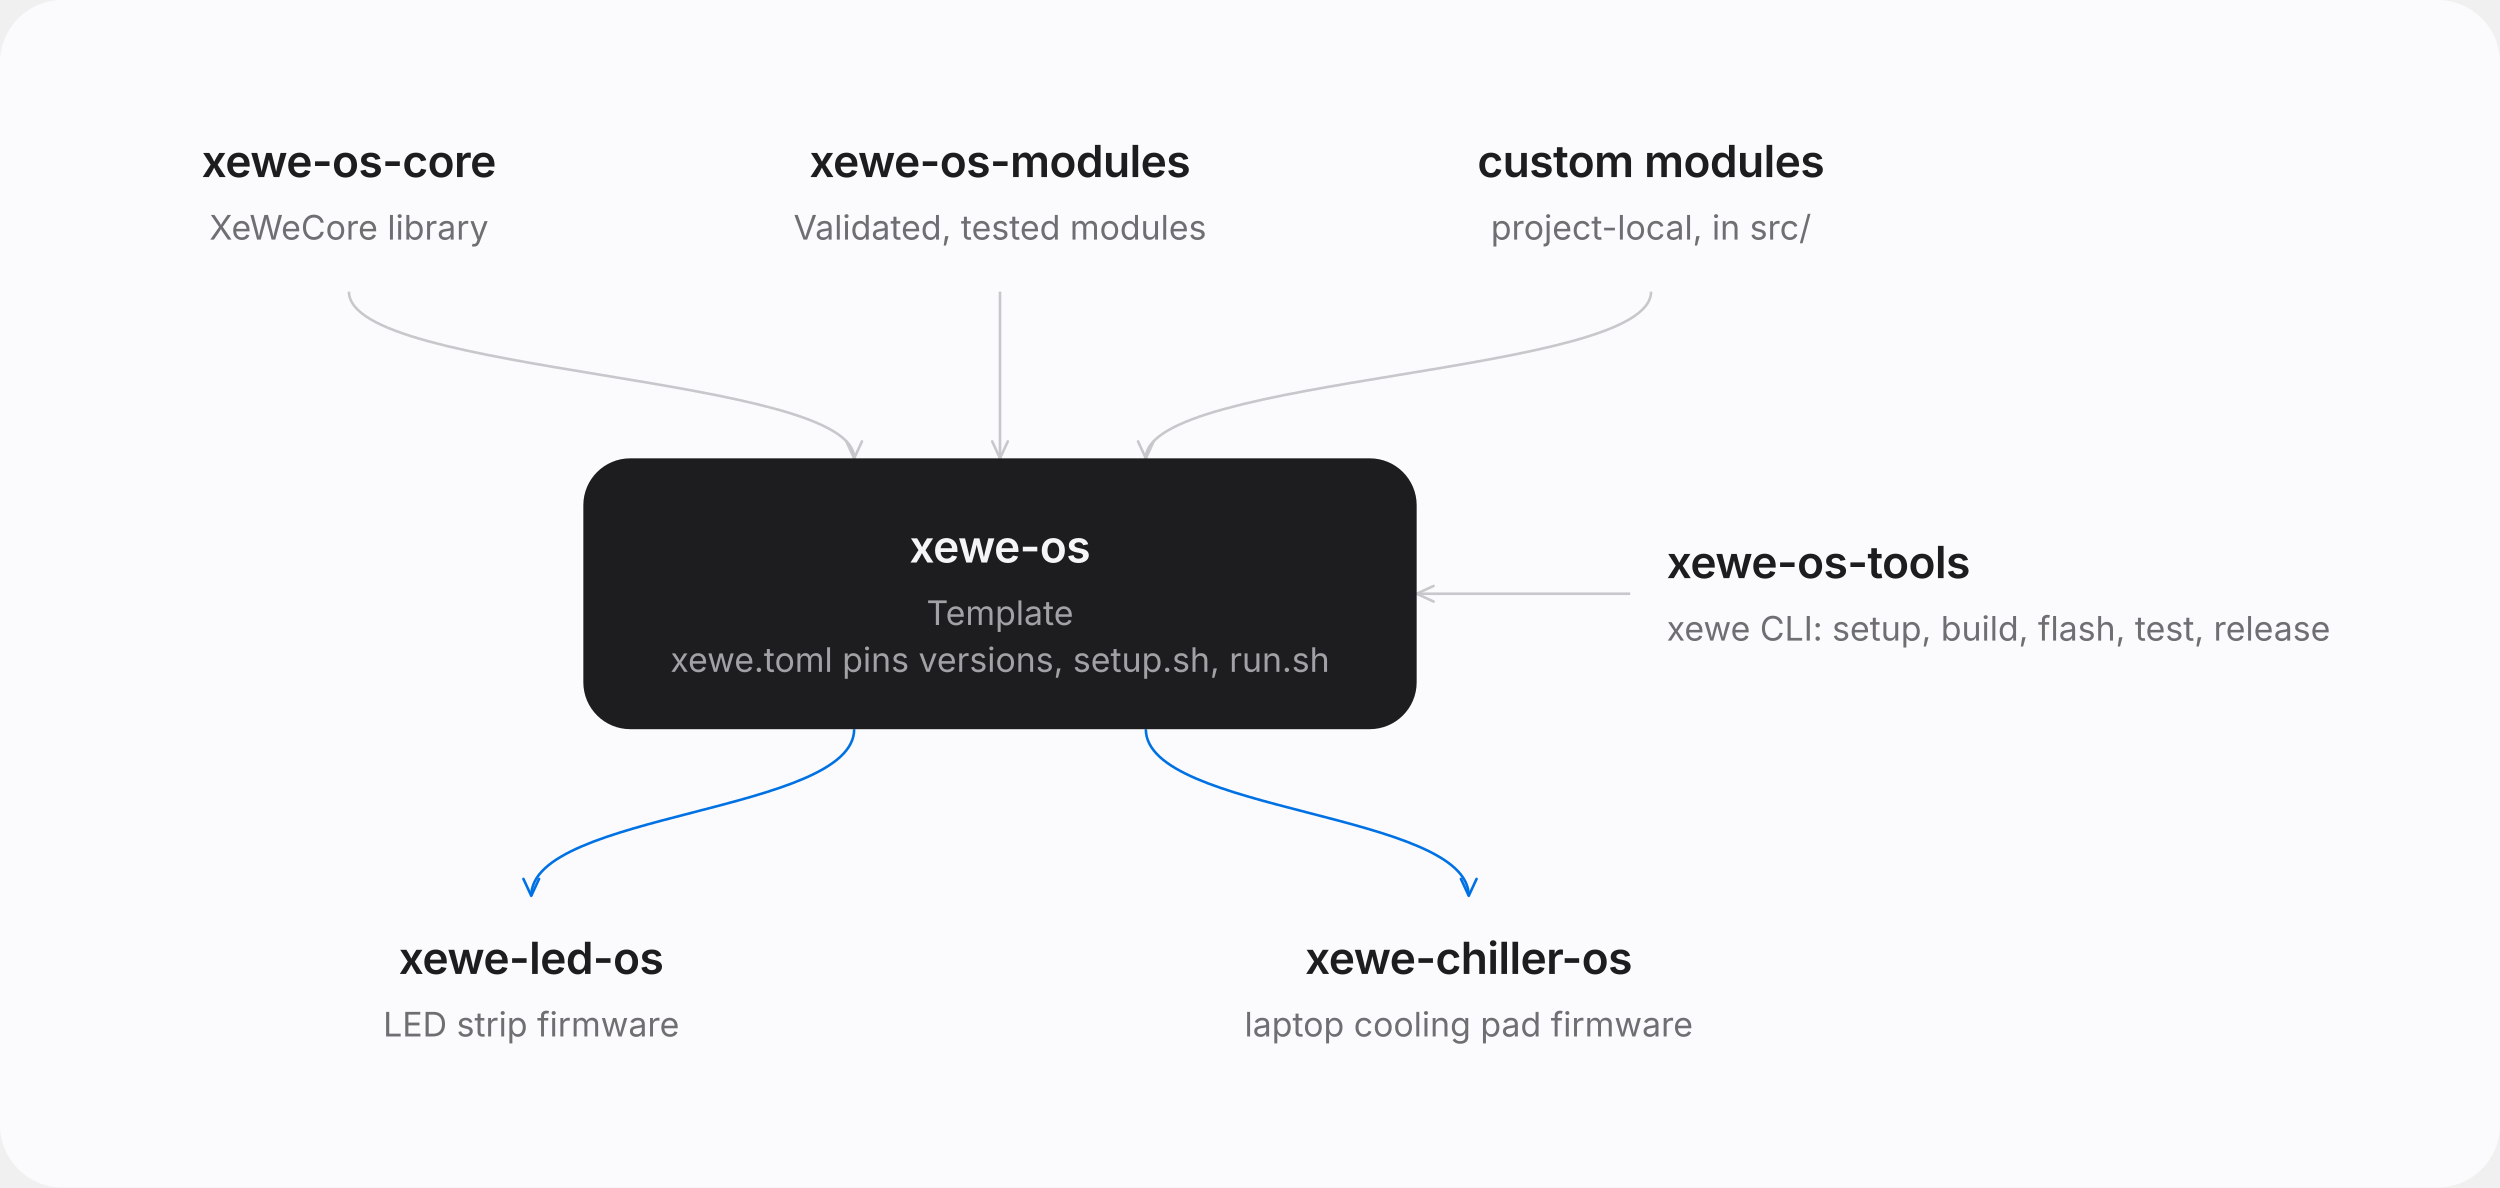
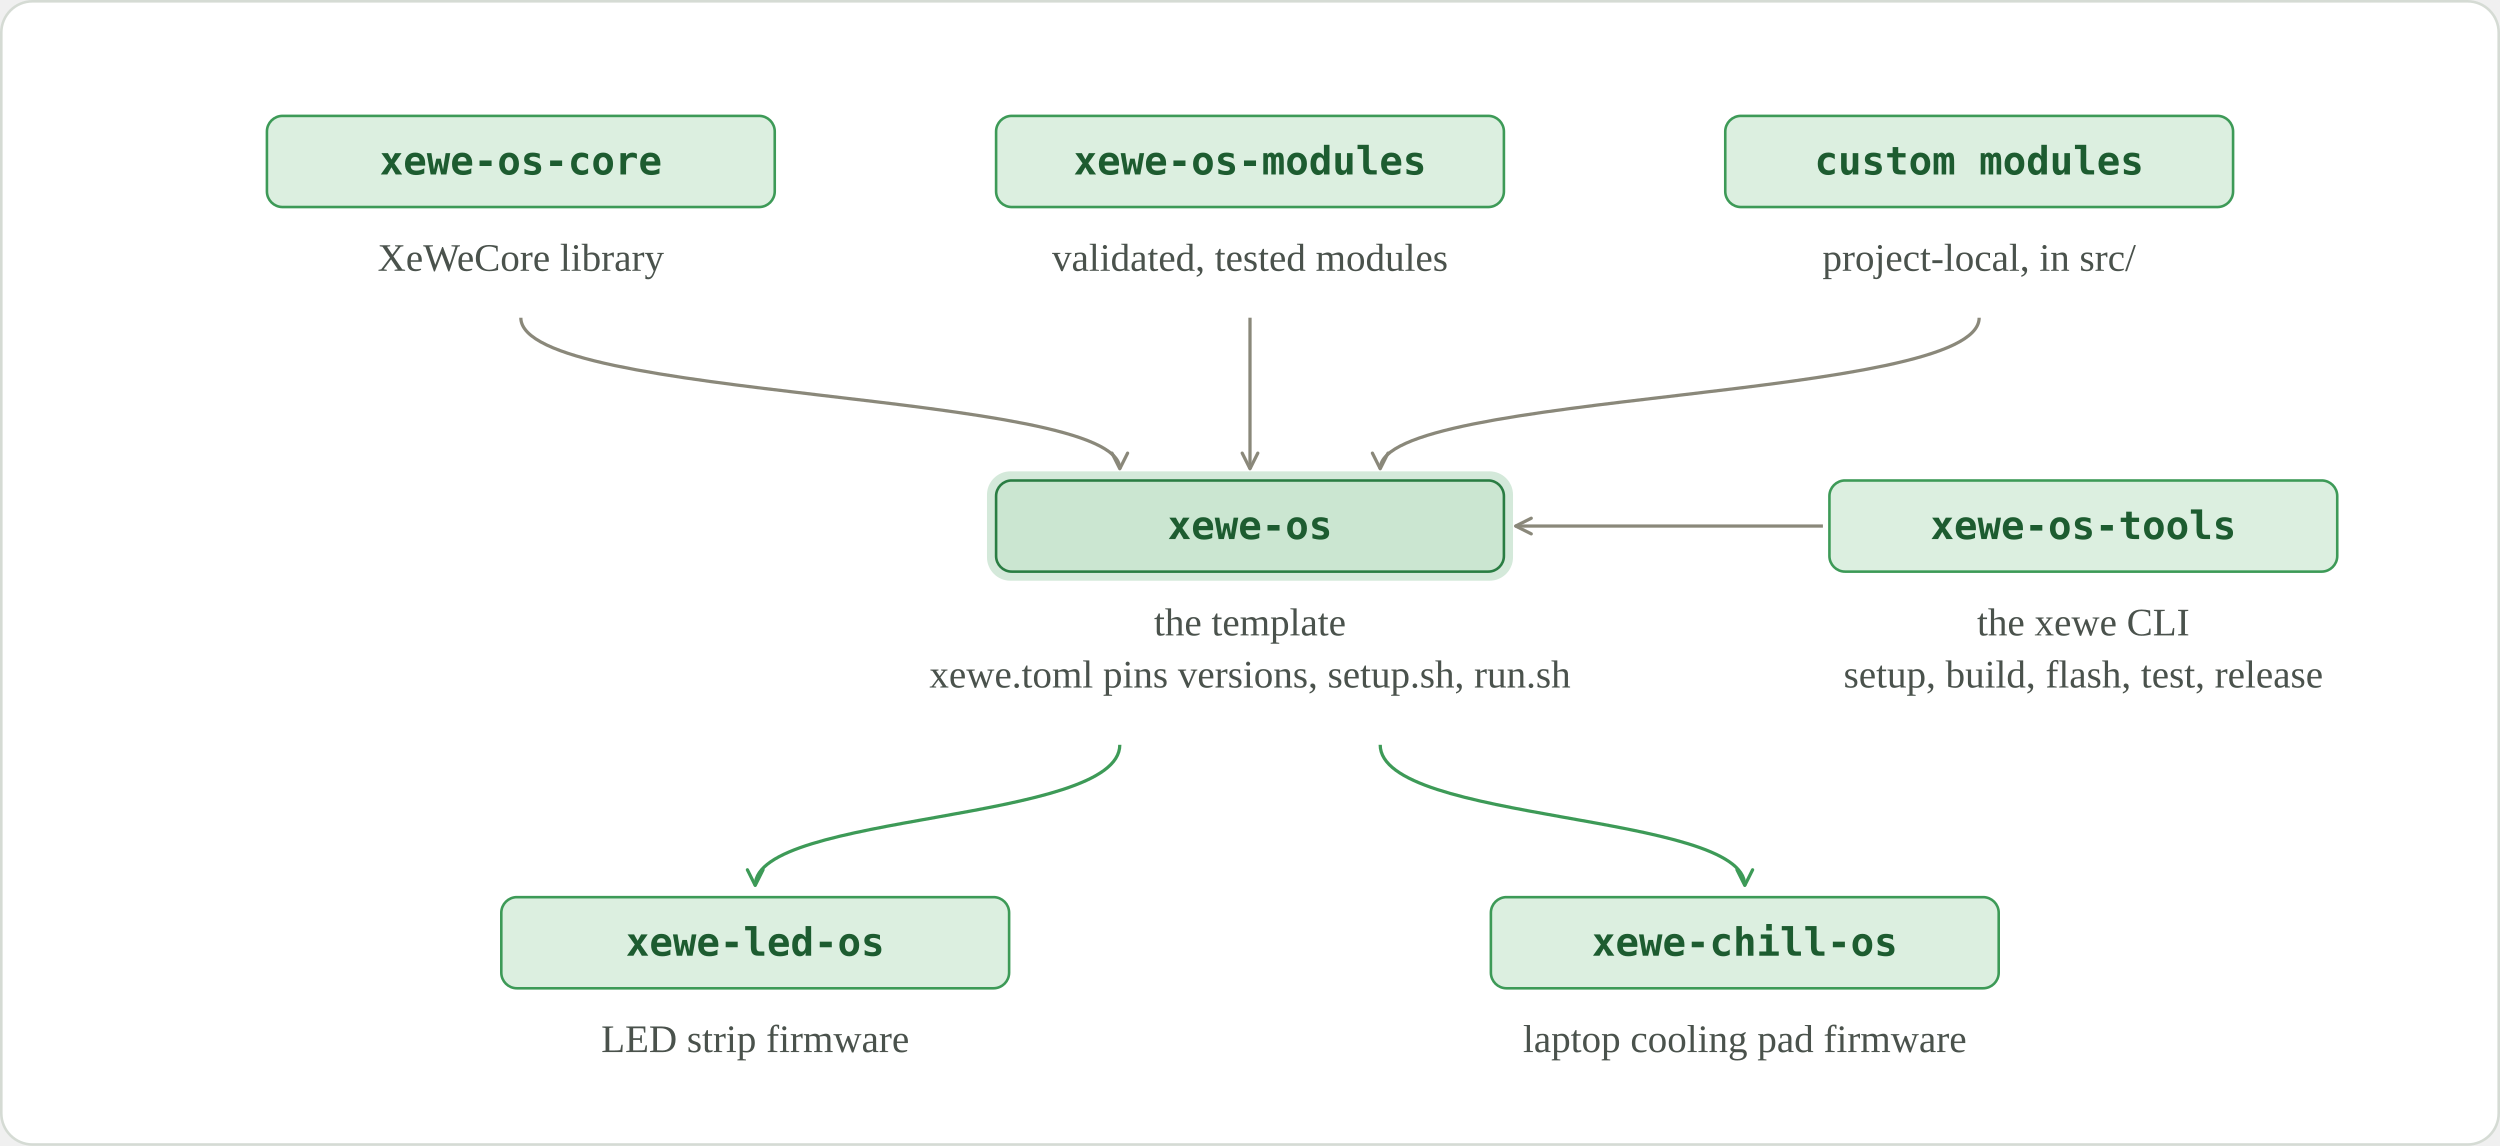
- <svg xmlns="http://www.w3.org/2000/svg" width="960" height="456" viewBox="0 0 960 456" role="img" aria-labelledby="title desc">
-   <rect width="960" height="456" rx="24" fill="#FBFBFD" />
+ <svg xmlns="http://www.w3.org/2000/svg" width="960" height="440" viewBox="0 0 960 440" role="img" aria-labelledby="title desc">
+   <rect x="0.5" y="0.5" width="959" height="439" rx="12" fill="#ffffff" stroke="#d5dbd4" />
  <defs>
-     <marker id="a-line" viewBox="0 0 8 8" refX="7.5" refY="4" markerWidth="8" markerHeight="8" markerUnits="userSpaceOnUse" orient="auto">
-       <path d="M1 1L7.5 4L1 7" fill="none" stroke="#C7C7CC" stroke-width="1" stroke-linecap="round" stroke-linejoin="round" />
+     <marker id="a-line" viewBox="0 0 8 8" refX="7" refY="4" markerWidth="8" markerHeight="8" markerUnits="userSpaceOnUse" orient="auto">
+       <path d="M1 1L7 4L1 7" fill="none" stroke="#8a887a" stroke-width="1.25" stroke-linecap="round" stroke-linejoin="round" />
    </marker>
-     <marker id="a-accent" viewBox="0 0 8 8" refX="7.5" refY="4" markerWidth="8" markerHeight="8" markerUnits="userSpaceOnUse" orient="auto">
-       <path d="M1 1L7.5 4L1 7" fill="none" stroke="#0071E3" stroke-width="1" stroke-linecap="round" stroke-linejoin="round" />
+     <marker id="a-accent" viewBox="0 0 8 8" refX="7" refY="4" markerWidth="8" markerHeight="8" markerUnits="userSpaceOnUse" orient="auto">
+       <path d="M1 1L7 4L1 7" fill="none" stroke="#3d9a57" stroke-width="1.25" stroke-linecap="round" stroke-linejoin="round" />
    </marker>
  </defs>
-   <g fill="none" stroke-width="1">
-     <path d="M134 112C134 144 328 144 328 176" stroke="#C7C7CC" marker-end="url(#a-line)" />
-     <path d="M384 112C384 144 384 144 384 176" stroke="#C7C7CC" marker-end="url(#a-line)" />
-     <path d="M634 112C634 144 440 144 440 176" stroke="#C7C7CC" marker-end="url(#a-line)" />
-     <path d="M626 228H544" stroke="#C7C7CC" marker-end="url(#a-line)" />
-     <path d="M328 280C328 312 204 312 204 344" stroke="#0071E3" marker-end="url(#a-accent)" />
-     <path d="M440 280C440 312 564 312 564 344" stroke="#0071E3" marker-end="url(#a-accent)" />
+   <g fill="none" stroke-width="1.25">
+     <path d="M200 122C200 154 430 150 430 180" stroke="#8a887a" marker-end="url(#a-line)" />
+     <path d="M480 122V180" stroke="#8a887a" marker-end="url(#a-line)" />
+     <path d="M760 122C760 154 530 150 530 180" stroke="#8a887a" marker-end="url(#a-line)" />
+     <path d="M700 202H582" stroke="#8a887a" marker-end="url(#a-line)" />
+     <path d="M430 286C430 316 290 312 290 340" stroke="#3d9a57" marker-end="url(#a-accent)" />
+     <path d="M530 286C530 316 670 312 670 340" stroke="#3d9a57" marker-end="url(#a-accent)" />
  </g>
-   <rect x="224" y="176" width="320" height="104" rx="18" fill="#1D1D1F" />
-   <g font-family="-apple-system, BlinkMacSystemFont, 'SF Pro Text', 'SF Pro Display', system-ui, Inter, 'Helvetica Neue', Helvetica, Arial, sans-serif" text-anchor="middle">
-     <text x="134" y="68" font-size="17" font-weight="600" fill="#1D1D1F" letter-spacing="-0.2">xewe-os-core</text>
-     <text x="134" y="92" font-size="13" font-weight="400" fill="#6E6E73">XeWeCore library</text>
-     <text x="384" y="68" font-size="17" font-weight="600" fill="#1D1D1F" letter-spacing="-0.2">xewe-os-modules</text>
-     <text x="384" y="92" font-size="13" font-weight="400" fill="#6E6E73">Validated, tested modules</text>
-     <text x="634" y="68" font-size="17" font-weight="600" fill="#1D1D1F" letter-spacing="-0.2">custom modules</text>
-     <text x="634" y="92" font-size="13" font-weight="400" fill="#6E6E73">project-local, in src/</text>
-     <text x="384" y="216" font-size="17" font-weight="600" fill="#F5F5F7" letter-spacing="-0.2">xewe-os</text>
-     <text x="384" y="240" font-size="13" font-weight="400" fill="#A1A1A6">Template</text>
-     <text x="384" y="258" font-size="13" font-weight="400" fill="#A1A1A6">xewe.toml pins versions, setup.sh, run.sh</text>
-     <text x="640" y="222" font-size="17" font-weight="600" fill="#1D1D1F" letter-spacing="-0.2" text-anchor="start">xewe-os-tools</text>
-     <text x="640" y="246" font-size="13" font-weight="400" fill="#6E6E73" text-anchor="start">xewe CLI: setup, build, flash, test, release</text>
-     <text x="204" y="374" font-size="17" font-weight="600" fill="#1D1D1F" letter-spacing="-0.2">xewe-led-os</text>
-     <text x="204" y="398" font-size="13" font-weight="400" fill="#6E6E73">LED strip firmware</text>
-     <text x="564" y="374" font-size="17" font-weight="600" fill="#1D1D1F" letter-spacing="-0.2">xewe-chiller-os</text>
-     <text x="564" y="398" font-size="13" font-weight="400" fill="#6E6E73">laptop cooling pad firmware</text>
-   </g>
+   <rect x="102.5" y="44.5" width="195" height="35" rx="6" fill="#dcefe0" stroke="#3d9a57" />
+   <text x="200" y="67" font-family="'Space Mono', ui-monospace, SFMono-Regular, Menlo, Consolas, monospace" font-size="15" font-weight="700" fill="#1d5c30" text-anchor="middle">xewe-os-core</text>
+   <text x="200" y="104" font-family="Newsreader, Georgia, 'Times New Roman', serif" font-size="15" fill="#4a524c" text-anchor="middle">XeWeCore library</text>
+   <rect x="382.5" y="44.5" width="195" height="35" rx="6" fill="#dcefe0" stroke="#3d9a57" />
+   <text x="480" y="67" font-family="'Space Mono', ui-monospace, SFMono-Regular, Menlo, Consolas, monospace" font-size="15" font-weight="700" fill="#1d5c30" text-anchor="middle">xewe-os-modules</text>
+   <text x="480" y="104" font-family="Newsreader, Georgia, 'Times New Roman', serif" font-size="15" fill="#4a524c" text-anchor="middle">validated, tested modules</text>
+   <rect x="662.5" y="44.5" width="195" height="35" rx="6" fill="#dcefe0" stroke="#3d9a57" />
+   <text x="760" y="67" font-family="'Space Mono', ui-monospace, SFMono-Regular, Menlo, Consolas, monospace" font-size="15" font-weight="700" fill="#1d5c30" text-anchor="middle">custom modules</text>
+   <text x="760" y="104" font-family="Newsreader, Georgia, 'Times New Roman', serif" font-size="15" fill="#4a524c" text-anchor="middle">project-local, in src/</text>
+   <rect x="379.0" y="181" width="202" height="42" rx="9" fill="rgba(61,154,87,0.22)" />
+   <rect x="382.5" y="184.5" width="195" height="35" rx="6" fill="#cbe6d1" stroke="#2a7d43" />
+   <text x="480" y="207" font-family="'Space Mono', ui-monospace, SFMono-Regular, Menlo, Consolas, monospace" font-size="15" font-weight="700" fill="#1d5c30" text-anchor="middle">xewe-os</text>
+   <text x="480" y="244" font-family="Newsreader, Georgia, 'Times New Roman', serif" font-size="15" fill="#4a524c" text-anchor="middle">the template</text>
+   <text x="480" y="264" font-family="Newsreader, Georgia, 'Times New Roman', serif" font-size="15" fill="#4a524c" text-anchor="middle">xewe.toml pins versions, setup.sh, run.sh</text>
+   <rect x="702.5" y="184.5" width="195" height="35" rx="6" fill="#dcefe0" stroke="#3d9a57" />
+   <text x="800" y="207" font-family="'Space Mono', ui-monospace, SFMono-Regular, Menlo, Consolas, monospace" font-size="15" font-weight="700" fill="#1d5c30" text-anchor="middle">xewe-os-tools</text>
+   <text x="800" y="244" font-family="Newsreader, Georgia, 'Times New Roman', serif" font-size="15" fill="#4a524c" text-anchor="middle">the xewe CLI</text>
+   <text x="800" y="264" font-family="Newsreader, Georgia, 'Times New Roman', serif" font-size="15" fill="#4a524c" text-anchor="middle">setup, build, flash, test, release</text>
+   <rect x="192.5" y="344.5" width="195" height="35" rx="6" fill="#dcefe0" stroke="#3d9a57" />
+   <text x="290" y="367" font-family="'Space Mono', ui-monospace, SFMono-Regular, Menlo, Consolas, monospace" font-size="15" font-weight="700" fill="#1d5c30" text-anchor="middle">xewe-led-os</text>
+   <text x="290" y="404" font-family="Newsreader, Georgia, 'Times New Roman', serif" font-size="15" fill="#4a524c" text-anchor="middle">LED strip firmware</text>
+   <rect x="572.5" y="344.5" width="195" height="35" rx="6" fill="#dcefe0" stroke="#3d9a57" />
+   <text x="670" y="367" font-family="'Space Mono', ui-monospace, SFMono-Regular, Menlo, Consolas, monospace" font-size="15" font-weight="700" fill="#1d5c30" text-anchor="middle">xewe-chill-os</text>
+   <text x="670" y="404" font-family="Newsreader, Georgia, 'Times New Roman', serif" font-size="15" fill="#4a524c" text-anchor="middle">laptop cooling pad firmware</text>
</svg>
